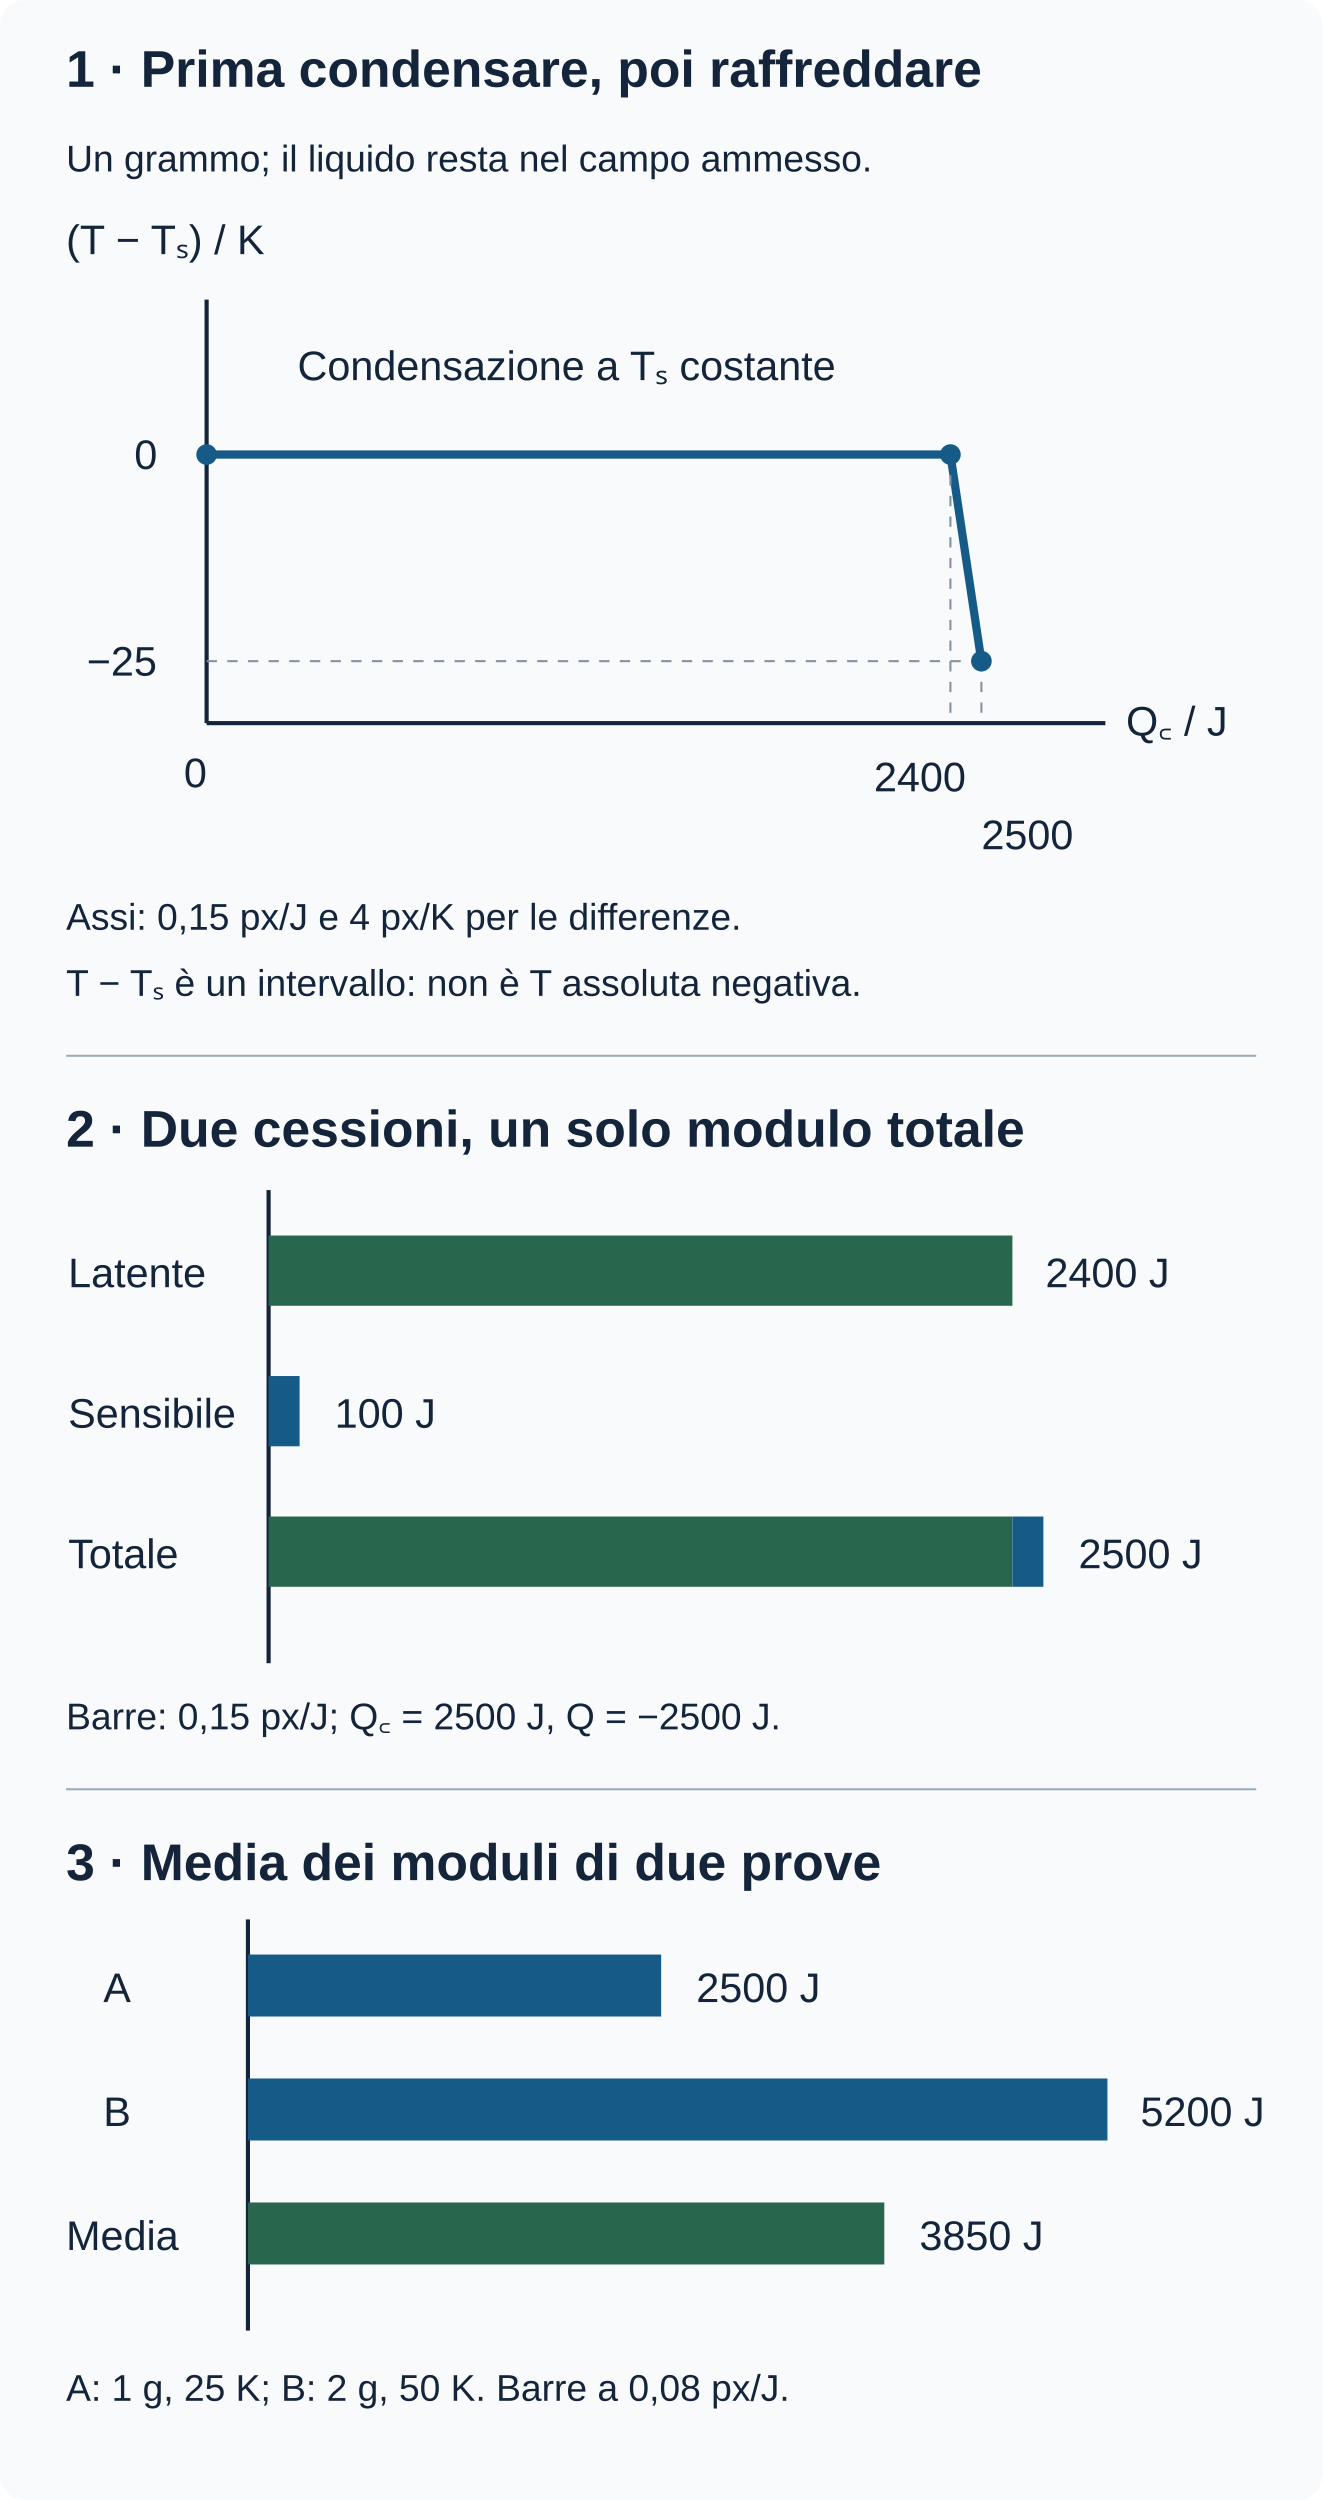
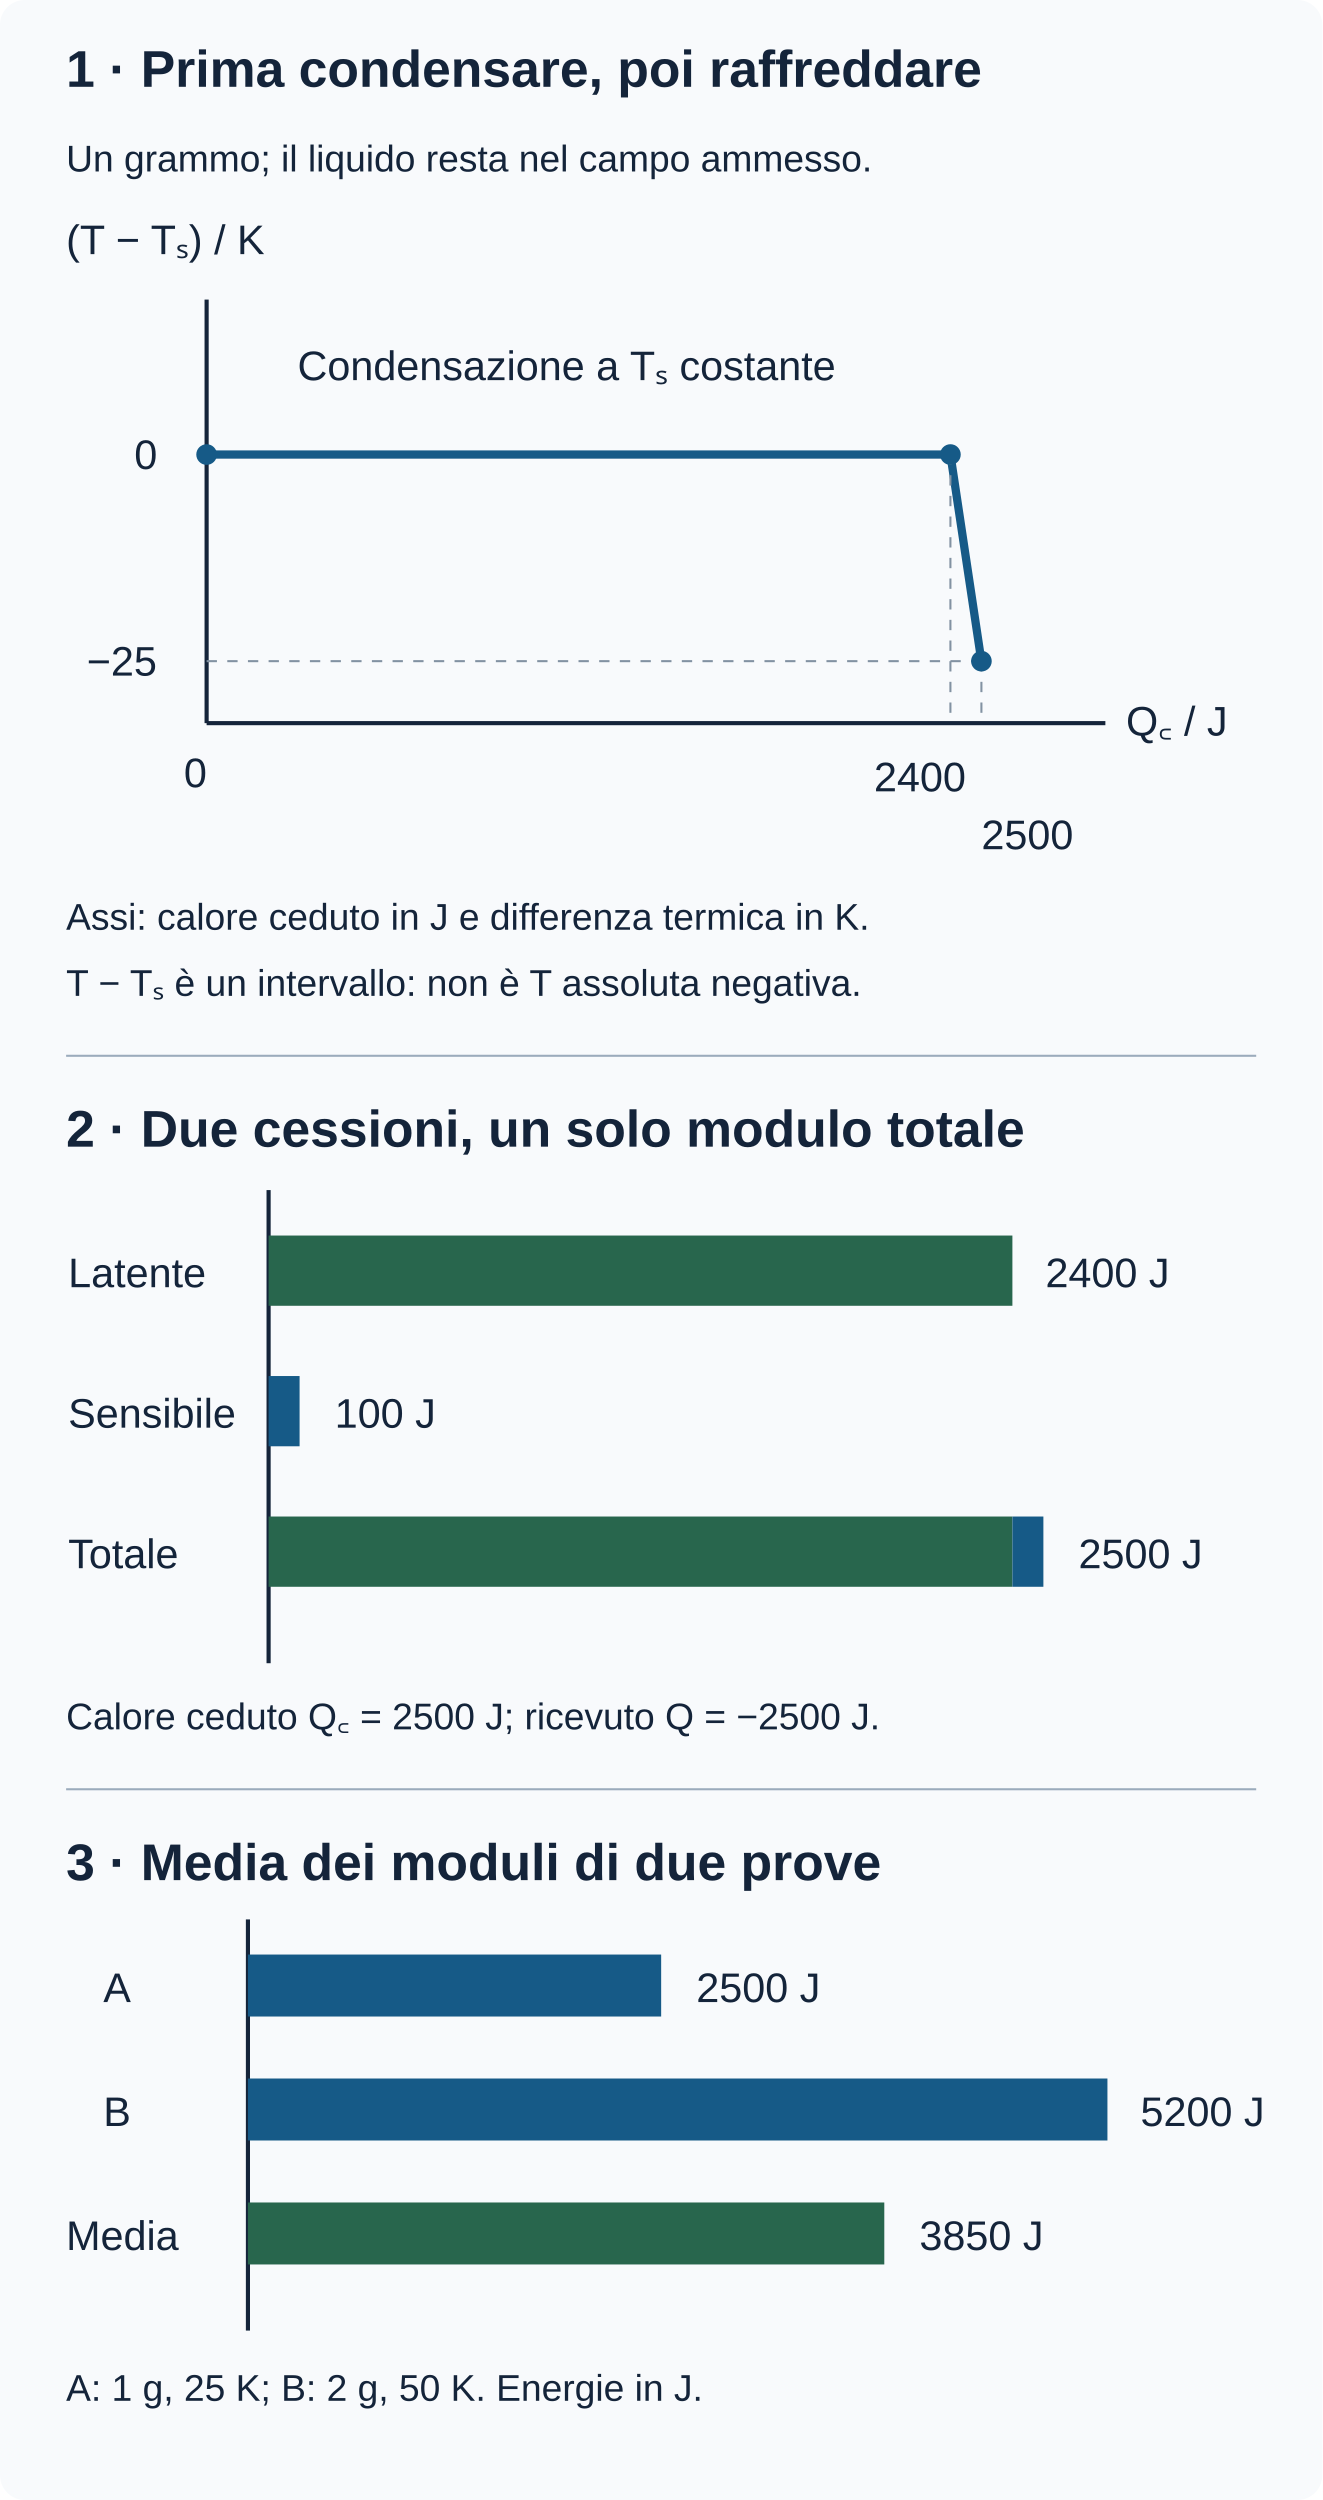
<svg xmlns="http://www.w3.org/2000/svg" viewBox="0 0 640 1210" role="img" aria-labelledby="title desc">
  <rect width="640" height="1210" rx="12" fill="#f8fafc" />
  <g font-family="Arial,sans-serif" fill="#14243a" font-size="20">
    <text x="32" y="42" font-size="25" font-weight="bold">1 · Prima condensare, poi raffreddare</text>
    <text x="32" y="83" font-size="18">Un grammo; il liquido resta nel campo ammesso.</text>
    <text x="32" y="123">(T − Tₛ) / K</text>
    <g fill="none" stroke="#14243a" stroke-width="2">
      <path d="M100 350V145" />
      <path d="M100 350H535" />
    </g>
    <path d="M100 220H460L475 320" stroke="#165a87" stroke-width="4" fill="none" />
    <path d="M460 220V350M475 320V350M100 320H475" stroke="#8292a2" stroke-dasharray="5 5" fill="none" />
    <g fill="#165a87">
      <circle cx="100" cy="220" r="5" />
      <circle cx="460" cy="220" r="5" />
      <circle cx="475" cy="320" r="5" />
    </g>
    <text x="65" y="227">0</text>
    <text x="42" y="327">−25</text>
    <text x="89" y="381">0</text>
    <text x="423" y="383">2400</text>
    <text x="475" y="411">2500</text>
    <text x="545" y="356">Q꜀ / J</text>
    <text x="144" y="184">Condensazione a Tₛ costante</text>
-     <text x="32" y="450" font-size="18">Assi: 0,15 px/J e 4 px/K per le differenze.</text>
+     <text x="32" y="450" font-size="18">Assi: calore ceduto in J e differenza termica in K.</text>
    <text x="32" y="482" font-size="18">T − Tₛ è un intervallo: non è T assoluta negativa.</text>
    <path d="M32 511H608" stroke="#9babbc" />
    <text x="32" y="555" font-size="25" font-weight="bold">2 · Due cessioni, un solo modulo totale</text>
    <path d="M130 576V805" stroke="#14243a" stroke-width="2" />
    <rect x="130" y="598" width="360" height="34" fill="#28664d" />
    <rect x="130" y="666" width="15" height="34" fill="#165a87" />
    <rect x="130" y="734" width="360" height="34" fill="#28664d" />
    <rect x="490" y="734" width="15" height="34" fill="#165a87" />
    <text x="33" y="623">Latente</text>
    <text x="506" y="623">2400 J</text>
    <text x="33" y="691">Sensibile</text>
    <text x="162" y="691">100 J</text>
    <text x="33" y="759">Totale</text>
    <text x="522" y="759">2500 J</text>
-     <text x="32" y="837" font-size="18">Barre: 0,15 px/J; Q꜀ = 2500 J, Q = −2500 J.</text>
+     <text x="32" y="837" font-size="18">Calore ceduto Q꜀ = 2500 J; ricevuto Q = −2500 J.</text>
    <path d="M32 866H608" stroke="#9babbc" />
    <text x="32" y="910" font-size="25" font-weight="bold">3 · Media dei moduli di due prove</text>
    <path d="M120 929V1128" stroke="#14243a" stroke-width="2" />
    <rect x="120" y="946" width="200" height="30" fill="#165a87" />
    <rect x="120" y="1006" width="416" height="30" fill="#165a87" />
    <rect x="120" y="1066" width="308" height="30" fill="#28664d" />
    <text x="50" y="969">A</text>
    <text x="337" y="969">2500 J</text>
    <text x="50" y="1029">B</text>
    <text x="552" y="1029">5200 J</text>
    <text x="32" y="1089">Media</text>
    <text x="445" y="1089">3850 J</text>
-     <text x="32" y="1162" font-size="18">A: 1 g, 25 K; B: 2 g, 50 K. Barre a 0,08 px/J.</text>
+     <text x="32" y="1162" font-size="18">A: 1 g, 25 K; B: 2 g, 50 K. Energie in J.</text>
  </g>
</svg>
